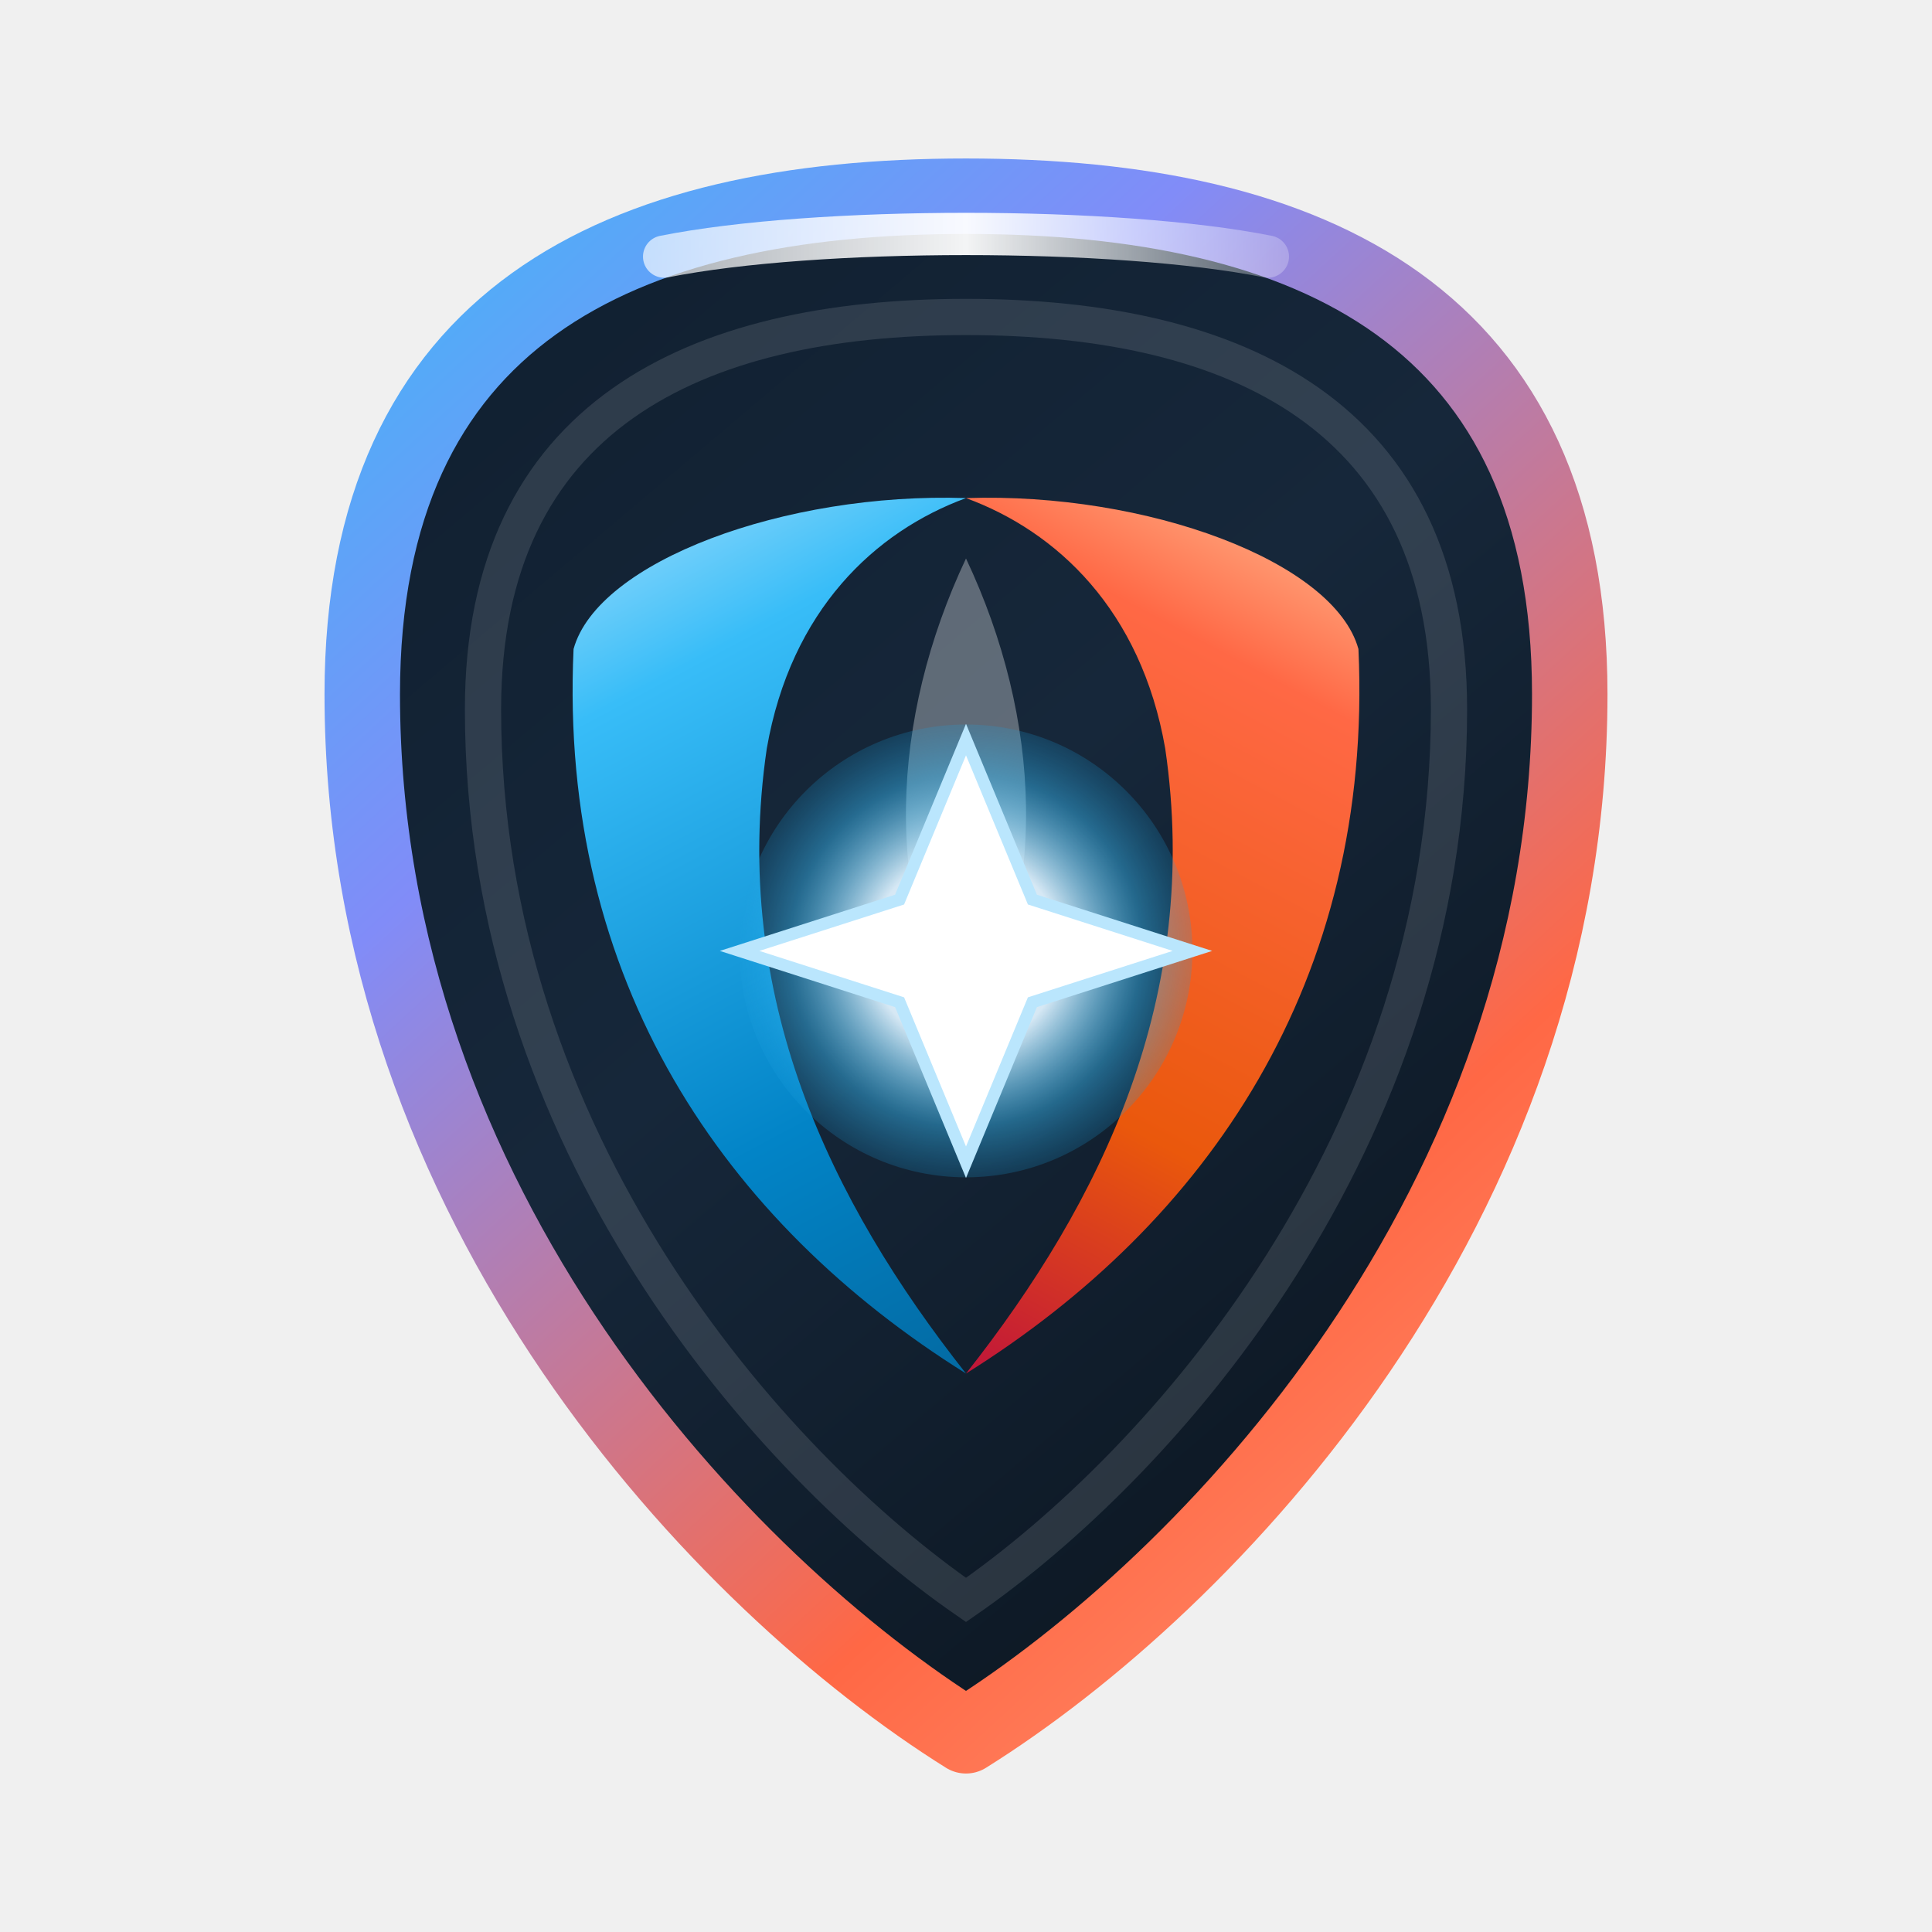
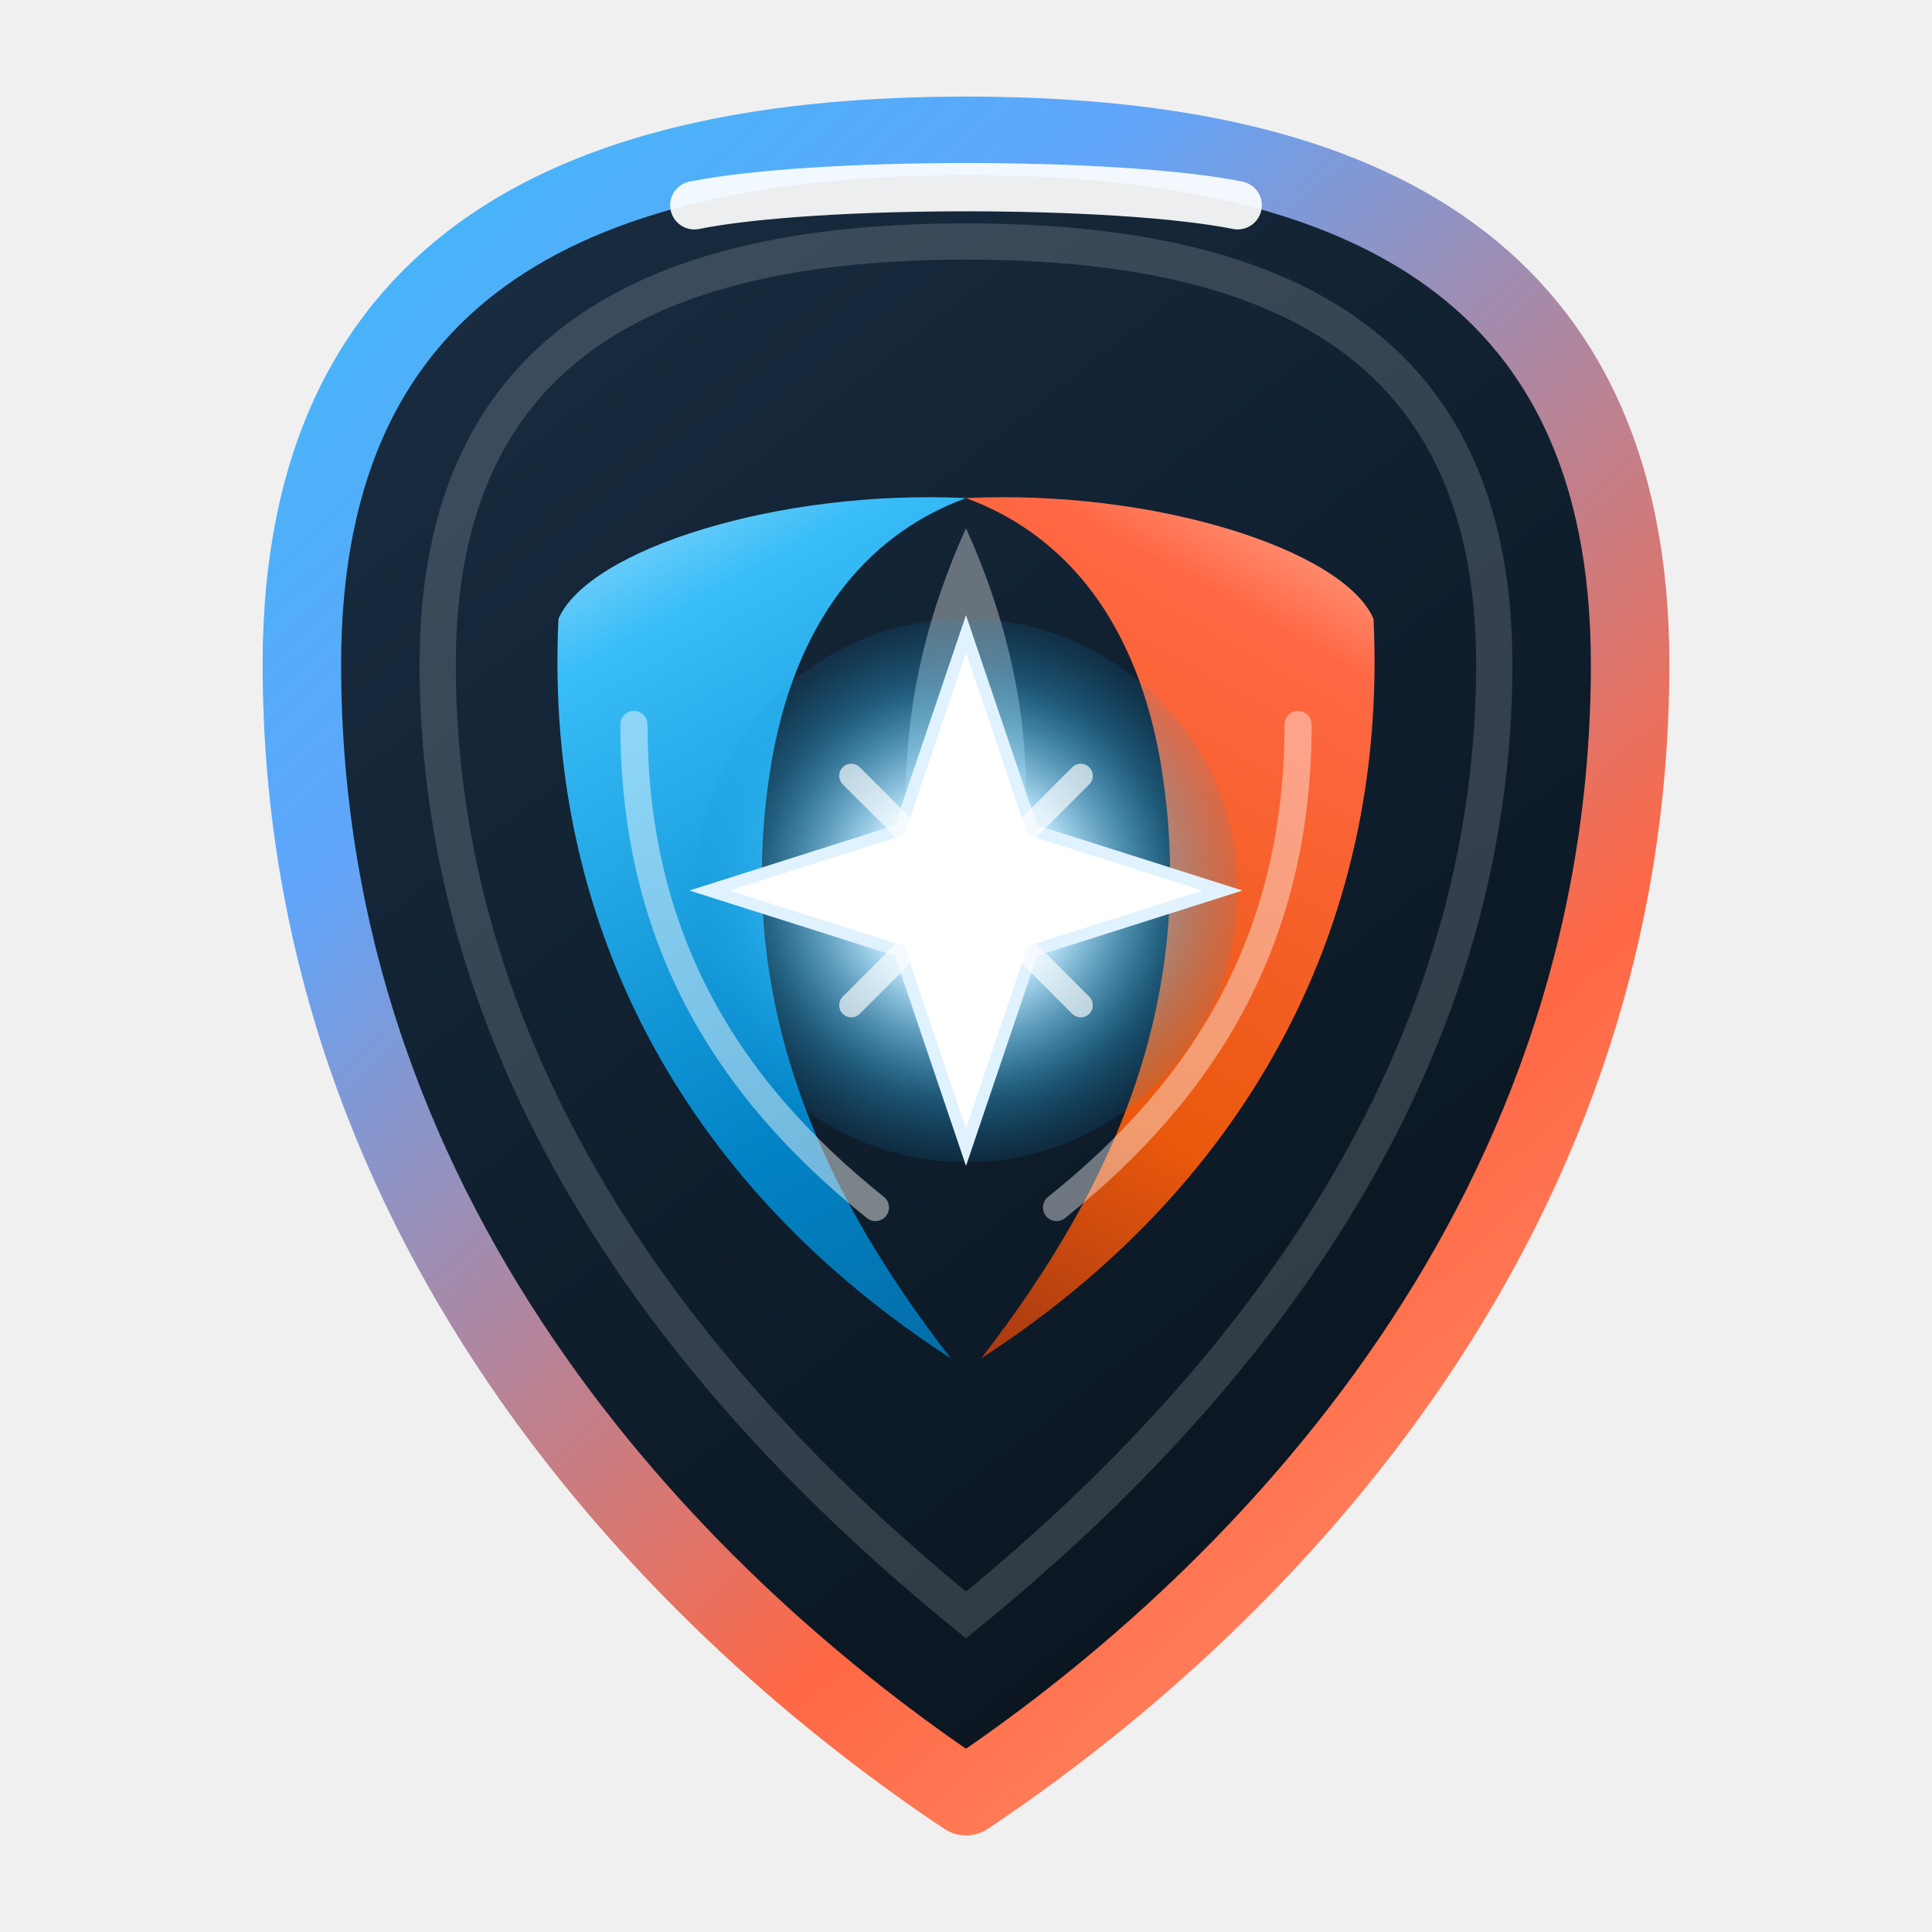
<svg xmlns="http://www.w3.org/2000/svg" viewBox="0 0 64 64" width="64" height="64" fill="none">
  <defs>
-     <linearGradient id="afBgGrad" x1="10" y1="6" x2="54" y2="58" gradientUnits="userSpaceOnUse">
-       <stop offset="0%" stop-color="#0F1E2E" />
-       <stop offset="45%" stop-color="#16273A" />
-       <stop offset="100%" stop-color="#081018" />
+     <linearGradient id="afShieldHull" x1="10" y1="4" x2="54" y2="60" gradientUnits="userSpaceOnUse">
+       <stop offset="0%" stop-color="#1B2F44" />
+       <stop offset="45%" stop-color="#102030" />
+       <stop offset="100%" stop-color="#071018" />
    </linearGradient>
-     <linearGradient id="afBorderGrad" x1="8" y1="6" x2="56" y2="58" gradientUnits="userSpaceOnUse">
+     <linearGradient id="afRimGrad" x1="6" y1="4" x2="58" y2="60" gradientUnits="userSpaceOnUse">
      <stop offset="0%" stop-color="#38BDF8" />
-       <stop offset="30%" stop-color="#818CF8" />
-       <stop offset="70%" stop-color="#FF6845" />
-       <stop offset="100%" stop-color="#FF9E7D" />
+       <stop offset="28%" stop-color="#60A5FA" />
+       <stop offset="68%" stop-color="#FF6845" />
+       <stop offset="100%" stop-color="#FFA07A" />
    </linearGradient>
-     <linearGradient id="afAirWing" x1="16" y1="16" x2="32" y2="46" gradientUnits="userSpaceOnUse">
-       <stop offset="0%" stop-color="#BAE6FD" />
+     <linearGradient id="afAirFlow" x1="15" y1="14" x2="33" y2="46" gradientUnits="userSpaceOnUse">
+       <stop offset="0%" stop-color="#E0F2FE" />
      <stop offset="25%" stop-color="#38BDF8" />
      <stop offset="70%" stop-color="#0284C7" />
      <stop offset="100%" stop-color="#0369A1" />
    </linearGradient>
-     <linearGradient id="afFusionWing" x1="48" y1="16" x2="32" y2="46" gradientUnits="userSpaceOnUse">
-       <stop offset="0%" stop-color="#FED7AA" />
+     <linearGradient id="afFusionFlow" x1="49" y1="14" x2="31" y2="46" gradientUnits="userSpaceOnUse">
+       <stop offset="0%" stop-color="#FFE4D6" />
      <stop offset="25%" stop-color="#FF6845" />
      <stop offset="70%" stop-color="#EA580C" />
-       <stop offset="100%" stop-color="#BE123C" />
+       <stop offset="100%" stop-color="#9A3412" />
    </linearGradient>
-     <radialGradient id="afNexusCore" cx="32" cy="31.5" r="9" gradientUnits="userSpaceOnUse">
+     <radialGradient id="afCoreBloom" cx="32" cy="29.5" r="10" gradientUnits="userSpaceOnUse">
      <stop offset="0%" stop-color="#FFFFFF" />
-       <stop offset="35%" stop-color="#E0F2FE" stop-opacity="0.95" />
-       <stop offset="65%" stop-color="#38BDF8" stop-opacity="0.45" />
+       <stop offset="35%" stop-color="#BAE6FD" stop-opacity="0.95" />
+       <stop offset="70%" stop-color="#38BDF8" stop-opacity="0.35" />
      <stop offset="100%" stop-color="#0284C7" stop-opacity="0" />
    </radialGradient>
-     <linearGradient id="afBevel" x1="20" y1="7" x2="44" y2="7" gradientUnits="userSpaceOnUse">
-       <stop offset="0%" stop-color="#FFFFFF" stop-opacity="0.6" />
-       <stop offset="50%" stop-color="#FFFFFF" stop-opacity="0.95" />
-       <stop offset="100%" stop-color="#FFFFFF" stop-opacity="0.15" />
-     </linearGradient>
  </defs>
-   <path d="M 32 6.5 C 43.5 6.5 52 10.5 52 23 C 52 40 40 52.5 32 57.5 C 24 52.5 12 40 12 23 C 12 10.5 20.5 6.5 32 6.5 Z" fill="url(#afBgGrad)" stroke="url(#afBorderGrad)" stroke-width="2.5" stroke-linejoin="round" />
-   <path d="M 32 10.5 C 41 10.5 48 13.8 48 23.5 C 48 37.8 38.5 48.5 32 53 C 25.5 48.5 16 37.8 16 23.5 C 16 13.8 23 10.5 32 10.5 Z" fill="none" stroke="rgba(255, 255, 255, 0.12)" stroke-width="1.2" />
-   <path d="M 22 8.5 C 27 7.5 37 7.5 42 8.5" stroke="url(#afBevel)" stroke-width="1.4" stroke-linecap="round" />
-   <path d="M 19 21.5 C 18.5 32.5 24 40.5 32 45.5 C 27.5 39.8 24.2 33 25.4 24.8 C 26.2 20.2 29 17.6 32 16.5 C 26 16.3 19.8 18.6 19 21.5 Z" fill="url(#afAirWing)" />
-   <path d="M 45 21.5 C 45.5 32.5 40 40.5 32 45.5 C 36.5 39.8 39.8 33 38.6 24.8 C 37.8 20.2 35 17.6 32 16.5 C 38 16.3 44.2 18.6 45 21.5 Z" fill="url(#afFusionWing)" />
-   <path d="M 32 18.5 C 29.5 23.8 29.2 29.8 32 34.5 C 34.8 29.8 34.5 23.8 32 18.5 Z" fill="#FFFFFF" fill-opacity="0.32" />
-   <circle cx="32" cy="31.5" r="7.5" fill="url(#afNexusCore)" />
-   <path d="M 32 24.5 L 34.2 29.8 L 39.5 31.5 L 34.2 33.2 L 32 38.5 L 29.8 33.2 L 24.5 31.5 L 29.8 29.8 Z" fill="#FFFFFF" stroke="#BAE6FD" stroke-width="0.4" />
-   <circle cx="32" cy="31.5" r="1.6" fill="#FFFFFF" />
+   <path d="M 32 4.5 C 44.5 4.5 54 8.5 54 22 C 54 41 41 53.5 32 59.5 C 23 53.5 10 41 10 22 C 10 8.5 19.5 4.5 32 4.5 Z" fill="url(#afShieldHull)" stroke="url(#afRimGrad)" stroke-width="2.6" stroke-linejoin="round" />
+   <path d="M 32 8 C 42 8 49.5 11.2 49.5 22 C 49.5 37.5 38.5 48.2 32 53.5 C 25.5 48.2 14.5 37.5 14.5 22 C 14.5 11.2 22 8 32 8 Z" fill="none" stroke="rgba(255, 255, 255, 0.16)" stroke-width="1.2" />
+   <path d="M 23 6.8 C 27 6 37 6 41 6.8" stroke="#FFFFFF" stroke-opacity="0.92" stroke-width="1.6" stroke-linecap="round" />
+   <path d="M 18.5 20.5 C 18 31 23 39.5 31.5 45 C 27 39.2 24.2 32.8 25.6 25 C 26.5 20.2 29 17.6 32 16.5 C 25.8 16.2 19.5 18.2 18.5 20.5 Z" fill="url(#afAirFlow)" />
+   <path d="M 21 24 C 21 31 24 36 29 40" stroke="rgba(255, 255, 255, 0.45)" stroke-width="0.9" stroke-linecap="round" />
+   <path d="M 45.5 20.5 C 46 31 41 39.5 32.5 45 C 37 39.2 39.8 32.8 38.4 25 C 37.5 20.2 35 17.6 32 16.5 C 38.2 16.2 44.5 18.2 45.5 20.5 Z" fill="url(#afFusionFlow)" />
+   <path d="M 43 24 C 43 31 40 36 35 40" stroke="rgba(255, 255, 255, 0.4)" stroke-width="0.9" stroke-linecap="round" />
+   <path d="M 32 17.5 C 29.5 23 29.2 29 32 34.5 C 34.8 29 34.5 23 32 17.5 Z" fill="#FFFFFF" fill-opacity="0.36" />
+   <circle cx="32" cy="29.5" r="9" fill="url(#afCoreBloom)" />
+   <path d="M 32 21 L 34.2 27.5 L 40.5 29.5 L 34.2 31.5 L 32 38 L 29.8 31.5 L 23.5 29.5 L 29.8 27.5 Z" fill="#FFFFFF" stroke="#E0F2FE" stroke-width="0.4" />
+   <path d="M 32 29.5 L 35.8 25.7 M 32 29.5 L 35.8 33.3 M 32 29.5 L 28.2 33.3 M 32 29.5 L 28.2 25.7" stroke="#FFFFFF" stroke-width="0.8" stroke-linecap="round" opacity="0.65" />
+   <circle cx="32" cy="29.5" r="1.6" fill="#FFFFFF" />
</svg>
